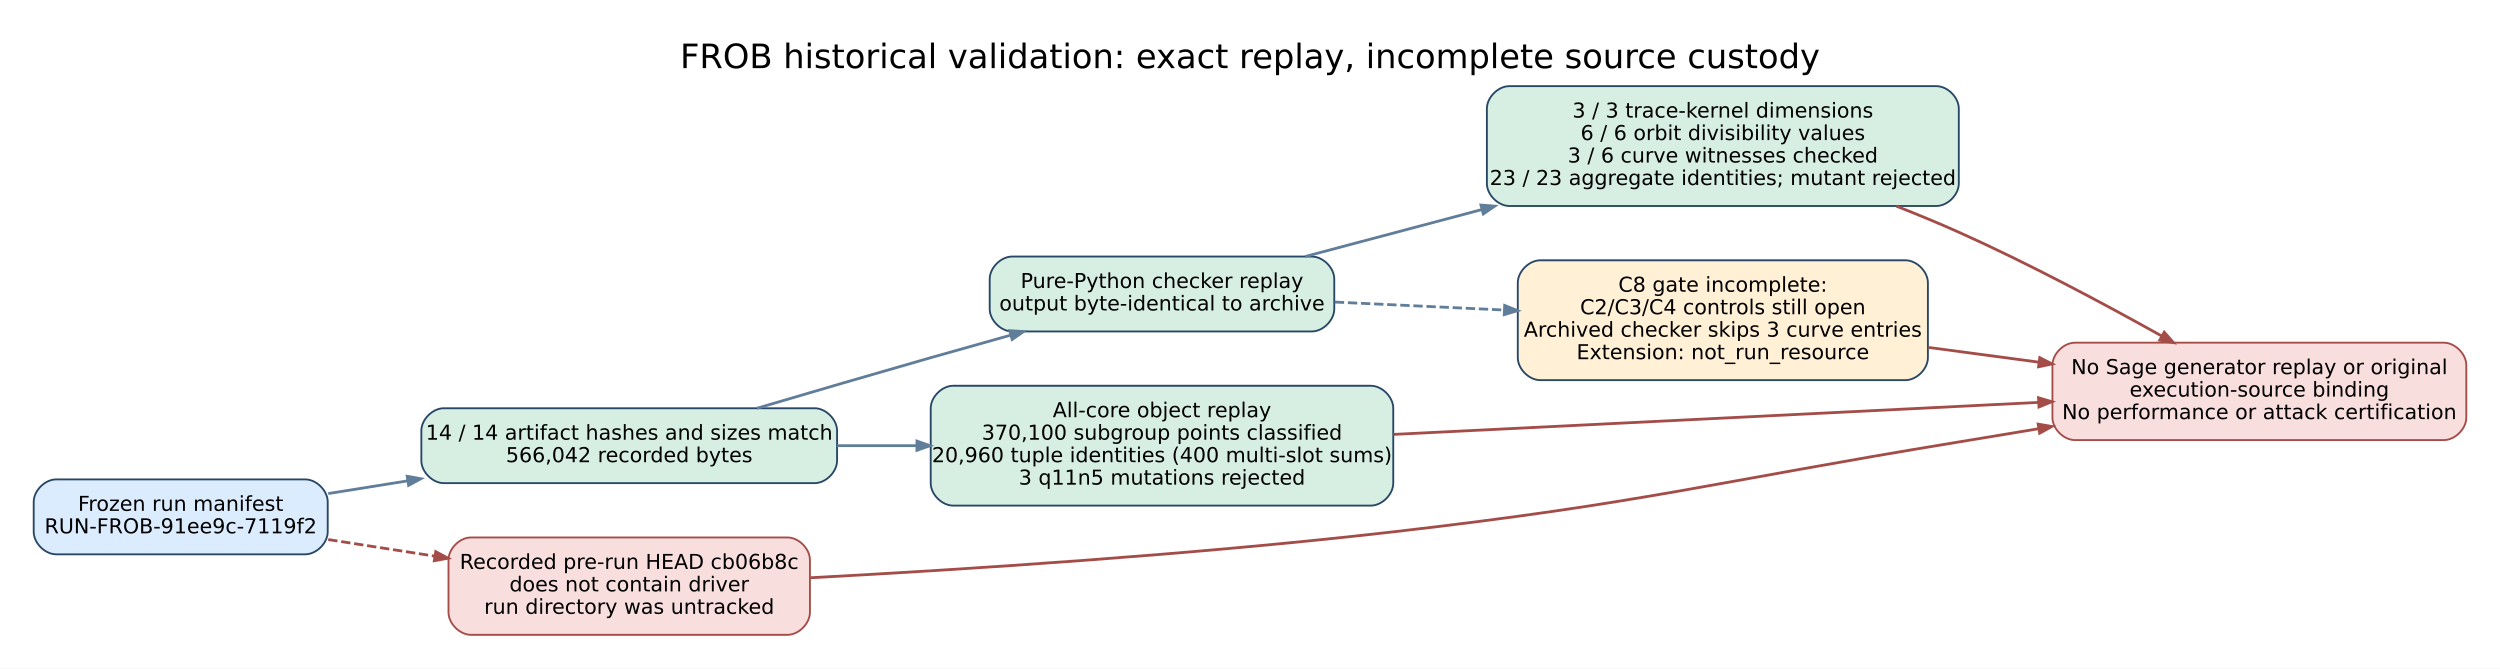
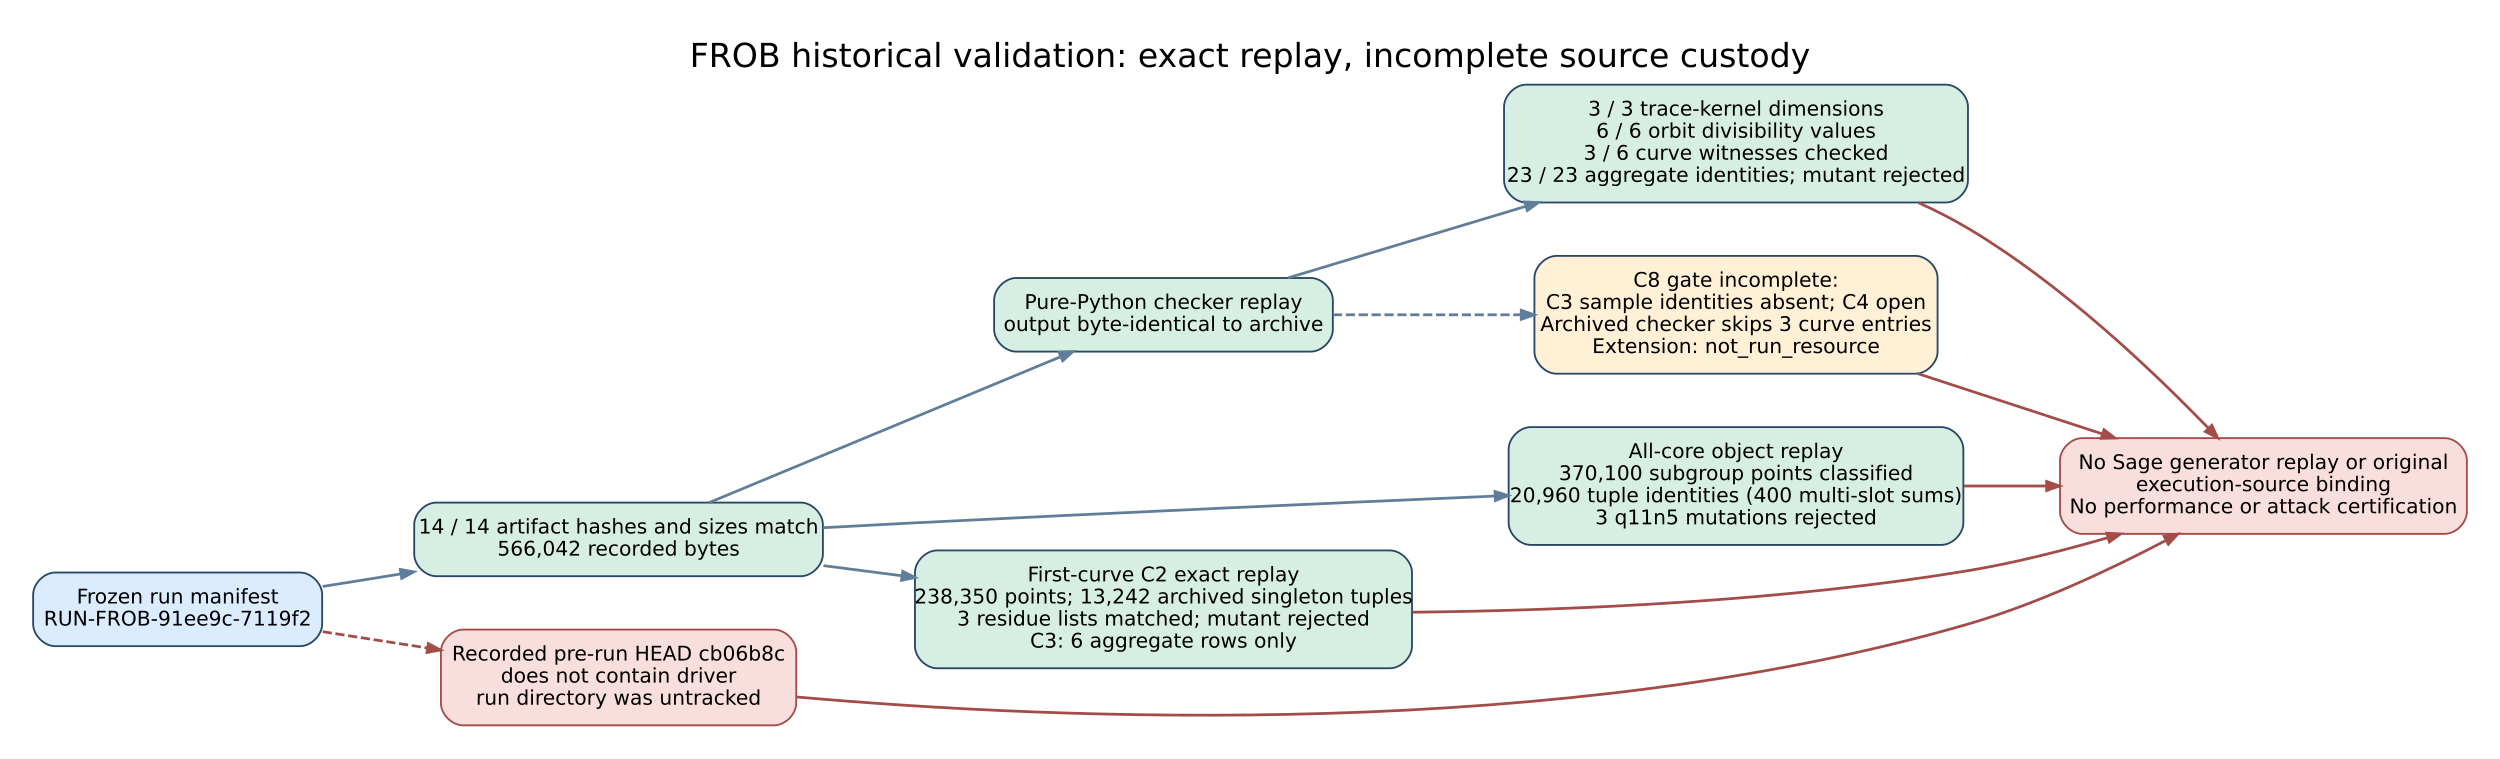
- <svg xmlns="http://www.w3.org/2000/svg" width="1335pt" height="357pt" viewBox="0.00 0.00 1335.00 357.00">
-   <g id="graph0" class="graph" transform="scale(1 1) rotate(0) translate(18 339)">
-     <polygon fill="white" stroke="transparent" points="-18,18 -18,-339 1317,-339 1317,18 -18,18" />
-     <text text-anchor="middle" x="649.5" y="-302.6" font-family="DejaVu Sans" font-size="18.00">FROB historical validation: exact replay, incomplete source custody</text>
+ <svg xmlns="http://www.w3.org/2000/svg" width="1358pt" height="412pt" viewBox="0.00 0.00 1358.00 412.00">
+   <g id="graph0" class="graph" transform="scale(1 1) rotate(0) translate(18 394)">
+     <polygon fill="white" stroke="transparent" points="-18,18 -18,-394 1340,-394 1340,18 -18,18" />
+     <text text-anchor="middle" x="661" y="-357.6" font-family="DejaVu Sans" font-size="18.00">FROB historical validation: exact replay, incomplete source custody</text>
    <g id="node1" class="node">
      <path fill="#dcecff" stroke="#284766" d="M145,-83C145,-83 12,-83 12,-83 6,-83 0,-77 0,-71 0,-71 0,-55 0,-55 0,-49 6,-43 12,-43 12,-43 145,-43 145,-43 151,-43 157,-49 157,-55 157,-55 157,-71 157,-71 157,-77 151,-83 145,-83" />
      <text text-anchor="middle" x="78.5" y="-66.2" font-family="DejaVu Sans" font-size="11.00">Frozen run manifest</text>
      <text text-anchor="middle" x="78.5" y="-54.2" font-family="DejaVu Sans" font-size="11.00">RUN-FROB-91ee9c-7119f2</text>
    </g>
    <g id="node2" class="node">
      <path fill="#d7efe3" stroke="#284766" d="M417,-121C417,-121 219,-121 219,-121 213,-121 207,-115 207,-109 207,-109 207,-93 207,-93 207,-87 213,-81 219,-81 219,-81 417,-81 417,-81 423,-81 429,-87 429,-93 429,-93 429,-109 429,-109 429,-115 423,-121 417,-121" />
      <text text-anchor="middle" x="318" y="-104.2" font-family="DejaVu Sans" font-size="11.00">14 / 14 artifact hashes and sizes match</text>
      <text text-anchor="middle" x="318" y="-92.2" font-family="DejaVu Sans" font-size="11.00">566,042 recorded bytes</text>
    </g>
    <g id="edge1" class="edge">
      <path fill="none" stroke="#607e99" stroke-width="1.5" d="M157.27,-75.44C170.87,-77.62 185.29,-79.93 199.68,-82.23" />
      <polygon fill="#607e99" stroke="#607e99" stroke-width="1.5" points="199.44,-84.67 206.74,-83.36 200.21,-79.83 199.44,-84.67" />
    </g>
-     <g id="node7" class="node">
+     <g id="node8" class="node">
      <path fill="#f8dedc" stroke="#a34c48" d="M402.5,-52C402.5,-52 233.5,-52 233.5,-52 227.5,-52 221.5,-46 221.5,-40 221.5,-40 221.5,-12 221.5,-12 221.5,-6 227.5,0 233.5,0 233.5,0 402.5,0 402.5,0 408.5,0 414.5,-6 414.5,-12 414.5,-12 414.5,-40 414.5,-40 414.5,-46 408.5,-52 402.5,-52" />
      <text text-anchor="middle" x="318" y="-35.2" font-family="DejaVu Sans" font-size="11.00">Recorded pre-run HEAD cb06b8c</text>
      <text text-anchor="middle" x="318" y="-23.2" font-family="DejaVu Sans" font-size="11.00">does not contain driver</text>
      <text text-anchor="middle" x="318" y="-11.2" font-family="DejaVu Sans" font-size="11.00">run directory was untracked</text>
    </g>
-     <g id="edge6" class="edge">
+     <g id="edge7" class="edge">
      <path fill="none" stroke="#a34c48" stroke-width="1.5" stroke-dasharray="5,2" d="M157.27,-50.88C175.46,-48.05 195.12,-44.99 214.21,-42.01" />
      <polygon fill="#a34c48" stroke="#a34c48" stroke-width="1.5" points="214.68,-44.42 221.22,-40.92 213.92,-39.58 214.68,-44.42" />
    </g>
    <g id="node3" class="node">
-       <path fill="#d7efe3" stroke="#284766" d="M682.5,-202C682.5,-202 522.5,-202 522.5,-202 516.5,-202 510.5,-196 510.5,-190 510.5,-190 510.5,-174 510.5,-174 510.5,-168 516.5,-162 522.5,-162 522.5,-162 682.5,-162 682.5,-162 688.5,-162 694.5,-168 694.5,-174 694.5,-174 694.5,-190 694.5,-190 694.5,-196 688.5,-202 682.5,-202" />
-       <text text-anchor="middle" x="602.5" y="-185.2" font-family="DejaVu Sans" font-size="11.00">Pure-Python checker replay</text>
-       <text text-anchor="middle" x="602.5" y="-173.2" font-family="DejaVu Sans" font-size="11.00">output byte-identical to archive</text>
+       <path fill="#d7efe3" stroke="#284766" d="M694,-243C694,-243 534,-243 534,-243 528,-243 522,-237 522,-231 522,-231 522,-215 522,-215 522,-209 528,-203 534,-203 534,-203 694,-203 694,-203 700,-203 706,-209 706,-215 706,-215 706,-231 706,-231 706,-237 700,-243 694,-243" />
+       <text text-anchor="middle" x="614" y="-226.2" font-family="DejaVu Sans" font-size="11.00">Pure-Python checker replay</text>
+       <text text-anchor="middle" x="614" y="-214.2" font-family="DejaVu Sans" font-size="11.00">output byte-identical to archive</text>
    </g>
    <g id="edge2" class="edge">
-       <path fill="none" stroke="#607e99" stroke-width="1.5" d="M386.27,-121.01C414.84,-129.44 448.52,-139.29 479,-148 492.77,-151.93 507.43,-156.06 521.64,-160.02" />
-       <polygon fill="#607e99" stroke="#607e99" stroke-width="1.5" points="521.18,-162.43 528.58,-161.95 522.49,-157.71 521.18,-162.43" />
+       <path fill="none" stroke="#607e99" stroke-width="1.5" d="M367.22,-121.01C419.66,-142.77 503.32,-177.49 558.21,-200.26" />
+       <polygon fill="#607e99" stroke="#607e99" stroke-width="1.5" points="557.35,-202.56 564.75,-202.98 559.23,-198.03 557.35,-202.56" />
    </g>
    <g id="node5" class="node">
-       <path fill="#d7efe3" stroke="#284766" d="M714,-133C714,-133 491,-133 491,-133 485,-133 479,-127 479,-121 479,-121 479,-81 479,-81 479,-75 485,-69 491,-69 491,-69 714,-69 714,-69 720,-69 726,-75 726,-81 726,-81 726,-121 726,-121 726,-127 720,-133 714,-133" />
-       <text text-anchor="middle" x="602.5" y="-116.2" font-family="DejaVu Sans" font-size="11.00">All-core object replay</text>
-       <text text-anchor="middle" x="602.5" y="-104.2" font-family="DejaVu Sans" font-size="11.00">370,100 subgroup points classified</text>
-       <text text-anchor="middle" x="602.5" y="-92.2" font-family="DejaVu Sans" font-size="11.00">20,960 tuple identities (400 multi-slot sums)</text>
-       <text text-anchor="middle" x="602.5" y="-80.2" font-family="DejaVu Sans" font-size="11.00">3 q11n5 mutations rejected</text>
+       <path fill="#d7efe3" stroke="#284766" d="M1036.5,-162C1036.5,-162 813.5,-162 813.5,-162 807.5,-162 801.5,-156 801.5,-150 801.5,-150 801.5,-110 801.5,-110 801.5,-104 807.5,-98 813.5,-98 813.5,-98 1036.5,-98 1036.5,-98 1042.5,-98 1048.5,-104 1048.5,-110 1048.5,-110 1048.5,-150 1048.5,-150 1048.5,-156 1042.5,-162 1036.5,-162" />
+       <text text-anchor="middle" x="925" y="-145.2" font-family="DejaVu Sans" font-size="11.00">All-core object replay</text>
+       <text text-anchor="middle" x="925" y="-133.2" font-family="DejaVu Sans" font-size="11.00">370,100 subgroup points classified</text>
+       <text text-anchor="middle" x="925" y="-121.2" font-family="DejaVu Sans" font-size="11.00">20,960 tuple identities (400 multi-slot sums)</text>
+       <text text-anchor="middle" x="925" y="-109.2" font-family="DejaVu Sans" font-size="11.00">3 q11n5 mutations rejected</text>
    </g>
    <g id="edge4" class="edge">
-       <path fill="none" stroke="#607e99" stroke-width="1.5" d="M429.03,-101C442.88,-101 457.16,-101 471.28,-101" />
-       <polygon fill="#607e99" stroke="#607e99" stroke-width="1.5" points="471.65,-103.45 478.65,-101 471.65,-98.55 471.65,-103.45" />
+       <path fill="none" stroke="#607e99" stroke-width="1.5" d="M429.16,-107.36C445.86,-108.28 462.88,-109.18 479,-110 585.03,-115.36 705.31,-120.73 794.07,-124.55" />
+       <polygon fill="#607e99" stroke="#607e99" stroke-width="1.5" points="794.11,-127 801.21,-124.85 794.32,-122.11 794.11,-127" />
+     </g>
+     <g id="node6" class="node">
+       <path fill="#d7efe3" stroke="#284766" d="M737,-95C737,-95 491,-95 491,-95 485,-95 479,-89 479,-83 479,-83 479,-43 479,-43 479,-37 485,-31 491,-31 491,-31 737,-31 737,-31 743,-31 749,-37 749,-43 749,-43 749,-83 749,-83 749,-89 743,-95 737,-95" />
+       <text text-anchor="middle" x="614" y="-78.2" font-family="DejaVu Sans" font-size="11.00">First-curve C2 exact replay</text>
+       <text text-anchor="middle" x="614" y="-66.2" font-family="DejaVu Sans" font-size="11.00">238,350 points; 13,242 archived singleton tuples</text>
+       <text text-anchor="middle" x="614" y="-54.2" font-family="DejaVu Sans" font-size="11.00">3 residue lists matched; mutant rejected</text>
+       <text text-anchor="middle" x="614" y="-42.2" font-family="DejaVu Sans" font-size="11.00">C3: 6 aggregate rows only</text>
+     </g>
+     <g id="edge5" class="edge">
+       <path fill="none" stroke="#607e99" stroke-width="1.5" d="M429.31,-86.74C443.24,-84.94 457.65,-83.08 471.97,-81.23" />
+       <polygon fill="#607e99" stroke="#607e99" stroke-width="1.5" points="472.37,-83.65 479,-80.32 471.74,-78.79 472.37,-83.65" />
    </g>
    <g id="node4" class="node">
-       <path fill="#d7efe3" stroke="#284766" d="M1016,-293C1016,-293 788,-293 788,-293 782,-293 776,-287 776,-281 776,-281 776,-241 776,-241 776,-235 782,-229 788,-229 788,-229 1016,-229 1016,-229 1022,-229 1028,-235 1028,-241 1028,-241 1028,-281 1028,-281 1028,-287 1022,-293 1016,-293" />
-       <text text-anchor="middle" x="902" y="-276.2" font-family="DejaVu Sans" font-size="11.00">3 / 3 trace-kernel dimensions</text>
-       <text text-anchor="middle" x="902" y="-264.2" font-family="DejaVu Sans" font-size="11.00">6 / 6 orbit divisibility values</text>
-       <text text-anchor="middle" x="902" y="-252.2" font-family="DejaVu Sans" font-size="11.00">3 / 6 curve witnesses checked</text>
-       <text text-anchor="middle" x="902" y="-240.2" font-family="DejaVu Sans" font-size="11.00">23 / 23 aggregate identities; mutant rejected</text>
+       <path fill="#d7efe3" stroke="#284766" d="M1039,-348C1039,-348 811,-348 811,-348 805,-348 799,-342 799,-336 799,-336 799,-296 799,-296 799,-290 805,-284 811,-284 811,-284 1039,-284 1039,-284 1045,-284 1051,-290 1051,-296 1051,-296 1051,-336 1051,-336 1051,-342 1045,-348 1039,-348" />
+       <text text-anchor="middle" x="925" y="-331.2" font-family="DejaVu Sans" font-size="11.00">3 / 3 trace-kernel dimensions</text>
+       <text text-anchor="middle" x="925" y="-319.2" font-family="DejaVu Sans" font-size="11.00">6 / 6 orbit divisibility values</text>
+       <text text-anchor="middle" x="925" y="-307.2" font-family="DejaVu Sans" font-size="11.00">3 / 6 curve witnesses checked</text>
+       <text text-anchor="middle" x="925" y="-295.2" font-family="DejaVu Sans" font-size="11.00">23 / 23 aggregate identities; mutant rejected</text>
    </g>
    <g id="edge3" class="edge">
-       <path fill="none" stroke="#607e99" stroke-width="1.5" d="M678.96,-202.04C707.64,-209.65 741.18,-218.56 773.37,-227.11" />
-       <polygon fill="#607e99" stroke="#607e99" stroke-width="1.5" points="772.82,-229.5 780.21,-228.93 774.08,-224.76 772.82,-229.5" />
+       <path fill="none" stroke="#607e99" stroke-width="1.5" d="M681.67,-243.07C719.31,-254.39 767.36,-268.86 810.74,-281.91" />
+       <polygon fill="#607e99" stroke="#607e99" stroke-width="1.5" points="810.25,-284.32 817.65,-283.99 811.66,-279.63 810.25,-284.32" />
    </g>
-     <g id="node6" class="node">
-       <path fill="#fff0d6" stroke="#284766" d="M999.5,-200C999.5,-200 804.5,-200 804.5,-200 798.5,-200 792.5,-194 792.5,-188 792.5,-188 792.5,-148 792.5,-148 792.5,-142 798.5,-136 804.5,-136 804.5,-136 999.5,-136 999.5,-136 1005.5,-136 1011.5,-142 1011.5,-148 1011.5,-148 1011.5,-188 1011.5,-188 1011.5,-194 1005.5,-200 999.5,-200" />
-       <text text-anchor="middle" x="902" y="-183.2" font-family="DejaVu Sans" font-size="11.00">C8 gate incomplete:</text>
-       <text text-anchor="middle" x="902" y="-171.2" font-family="DejaVu Sans" font-size="11.00">C2/C3/C4 controls still open</text>
-       <text text-anchor="middle" x="902" y="-159.2" font-family="DejaVu Sans" font-size="11.00">Archived checker skips 3 curve entries</text>
-       <text text-anchor="middle" x="902" y="-147.2" font-family="DejaVu Sans" font-size="11.00">Extension: not_run_resource</text>
+     <g id="node7" class="node">
+       <path fill="#fff0d6" stroke="#284766" d="M1022.5,-255C1022.5,-255 827.5,-255 827.5,-255 821.5,-255 815.5,-249 815.5,-243 815.5,-243 815.5,-203 815.5,-203 815.5,-197 821.5,-191 827.5,-191 827.5,-191 1022.5,-191 1022.5,-191 1028.5,-191 1034.5,-197 1034.5,-203 1034.5,-203 1034.5,-243 1034.5,-243 1034.5,-249 1028.5,-255 1022.5,-255" />
+       <text text-anchor="middle" x="925" y="-238.2" font-family="DejaVu Sans" font-size="11.00">C8 gate incomplete:</text>
+       <text text-anchor="middle" x="925" y="-226.2" font-family="DejaVu Sans" font-size="11.00">C3 sample identities absent; C4 open</text>
+       <text text-anchor="middle" x="925" y="-214.2" font-family="DejaVu Sans" font-size="11.00">Archived checker skips 3 curve entries</text>
+       <text text-anchor="middle" x="925" y="-202.2" font-family="DejaVu Sans" font-size="11.00">Extension: not_run_resource</text>
    </g>
-     <g id="edge5" class="edge">
-       <path fill="none" stroke="#607e99" stroke-width="1.5" stroke-dasharray="5,2" d="M694.78,-177.7C723.32,-176.36 755.2,-174.86 785.2,-173.45" />
-       <polygon fill="#607e99" stroke="#607e99" stroke-width="1.5" points="785.49,-175.89 792.37,-173.11 785.26,-170.99 785.49,-175.89" />
+     <g id="edge6" class="edge">
+       <path fill="none" stroke="#607e99" stroke-width="1.5" stroke-dasharray="5,2" d="M706.04,-223C738.03,-223 774.42,-223 808.18,-223" />
+       <polygon fill="#607e99" stroke="#607e99" stroke-width="1.5" points="808.34,-225.45 815.34,-223 808.34,-220.55 808.34,-225.45" />
    </g>
-     <g id="node8" class="node">
-       <path fill="#f8dedc" stroke="#a34c48" d="M1287,-156C1287,-156 1090,-156 1090,-156 1084,-156 1078,-150 1078,-144 1078,-144 1078,-116 1078,-116 1078,-110 1084,-104 1090,-104 1090,-104 1287,-104 1287,-104 1293,-104 1299,-110 1299,-116 1299,-116 1299,-144 1299,-144 1299,-150 1293,-156 1287,-156" />
-       <text text-anchor="middle" x="1188.5" y="-139.2" font-family="DejaVu Sans" font-size="11.00">No Sage generator replay or original</text>
-       <text text-anchor="middle" x="1188.5" y="-127.2" font-family="DejaVu Sans" font-size="11.00">execution-source binding</text>
-       <text text-anchor="middle" x="1188.5" y="-115.2" font-family="DejaVu Sans" font-size="11.00">No performance or attack certification</text>
-     </g>
-     <g id="edge7" class="edge">
-       <path fill="none" stroke="#a34c48" stroke-width="1.5" d="M994.72,-228.89C1006.03,-224.45 1017.34,-219.77 1028,-215 1065.03,-198.41 1105.34,-176.9 1136.18,-159.66" />
-       <polygon fill="#a34c48" stroke="#a34c48" stroke-width="1.5" points="1137.7,-161.62 1142.61,-156.05 1135.3,-157.34 1137.7,-161.62" />
+     <g id="node9" class="node">
+       <path fill="#f8dedc" stroke="#a34c48" d="M1310,-156C1310,-156 1113,-156 1113,-156 1107,-156 1101,-150 1101,-144 1101,-144 1101,-116 1101,-116 1101,-110 1107,-104 1113,-104 1113,-104 1310,-104 1310,-104 1316,-104 1322,-110 1322,-116 1322,-116 1322,-144 1322,-144 1322,-150 1316,-156 1310,-156" />
+       <text text-anchor="middle" x="1211.5" y="-139.2" font-family="DejaVu Sans" font-size="11.00">No Sage generator replay or original</text>
+       <text text-anchor="middle" x="1211.5" y="-127.2" font-family="DejaVu Sans" font-size="11.00">execution-source binding</text>
+       <text text-anchor="middle" x="1211.5" y="-115.2" font-family="DejaVu Sans" font-size="11.00">No performance or attack certification</text>
    </g>
    <g id="edge8" class="edge">
-       <path fill="none" stroke="#a34c48" stroke-width="1.5" d="M726.1,-107.04C810.89,-111.23 926.3,-116.93 1028,-122 1041.8,-122.69 1056.28,-123.41 1070.64,-124.13" />
-       <polygon fill="#a34c48" stroke="#a34c48" stroke-width="1.5" points="1070.56,-126.58 1077.68,-124.48 1070.81,-121.68 1070.56,-126.58" />
+       <path fill="none" stroke="#a34c48" stroke-width="1.5" d="M1024.18,-283.86C1033.47,-279.65 1042.55,-275.02 1051,-270 1101.74,-239.82 1151.45,-192.58 1181.54,-161.45" />
+       <polygon fill="#a34c48" stroke="#a34c48" stroke-width="1.5" points="1183.48,-162.96 1186.56,-156.22 1179.95,-159.57 1183.48,-162.96" />
    </g>
    <g id="edge9" class="edge">
-       <path fill="none" stroke="#a34c48" stroke-width="1.5" d="M1011.78,-153.47C1031.05,-150.9 1051.2,-148.2 1070.7,-145.6" />
-       <polygon fill="#a34c48" stroke="#a34c48" stroke-width="1.5" points="1071.23,-148 1077.84,-144.65 1070.58,-143.14 1071.23,-148" />
+       <path fill="none" stroke="#a34c48" stroke-width="1.5" d="M1048.72,-130C1063.58,-130 1078.73,-130 1093.51,-130" />
+       <polygon fill="#a34c48" stroke="#a34c48" stroke-width="1.5" points="1093.73,-132.45 1100.73,-130 1093.73,-127.55 1093.73,-132.45" />
    </g>
    <g id="edge10" class="edge">
-       <path fill="none" stroke="#a34c48" stroke-width="1.5" d="M414.61,-30.47C497.23,-34.9 619.73,-42.79 726,-55 861.02,-70.51 893.89,-80.99 1028,-103 1041.81,-105.27 1056.29,-107.67 1070.66,-110.08" />
-       <polygon fill="#a34c48" stroke="#a34c48" stroke-width="1.5" points="1070.39,-112.52 1077.7,-111.26 1071.2,-107.69 1070.39,-112.52" />
+       <path fill="none" stroke="#a34c48" stroke-width="1.5" d="M749.43,-61.44C836.06,-62.4 950.82,-67.38 1051,-84 1076.08,-88.16 1102.81,-94.92 1127.08,-101.98" />
+       <polygon fill="#a34c48" stroke="#a34c48" stroke-width="1.5" points="1126.45,-104.35 1133.86,-103.98 1127.84,-99.65 1126.45,-104.35" />
+     </g>
+     <g id="edge11" class="edge">
+       <path fill="none" stroke="#a34c48" stroke-width="1.5" d="M1023.91,-190.99C1056.47,-180.35 1092.48,-168.58 1124.11,-158.24" />
+       <polygon fill="#a34c48" stroke="#a34c48" stroke-width="1.5" points="1124.89,-160.56 1130.79,-156.06 1123.37,-155.9 1124.89,-160.56" />
+     </g>
+     <g id="edge12" class="edge">
+       <path fill="none" stroke="#a34c48" stroke-width="1.5" d="M414.63,-15.42C556.67,-2.87 830.37,9.01 1051,-55 1088.45,-65.86 1128.14,-84.5 1158.56,-100.47" />
+       <polygon fill="#a34c48" stroke="#a34c48" stroke-width="1.5" points="1157.57,-102.72 1164.9,-103.84 1159.87,-98.39 1157.57,-102.72" />
    </g>
  </g>
</svg>
